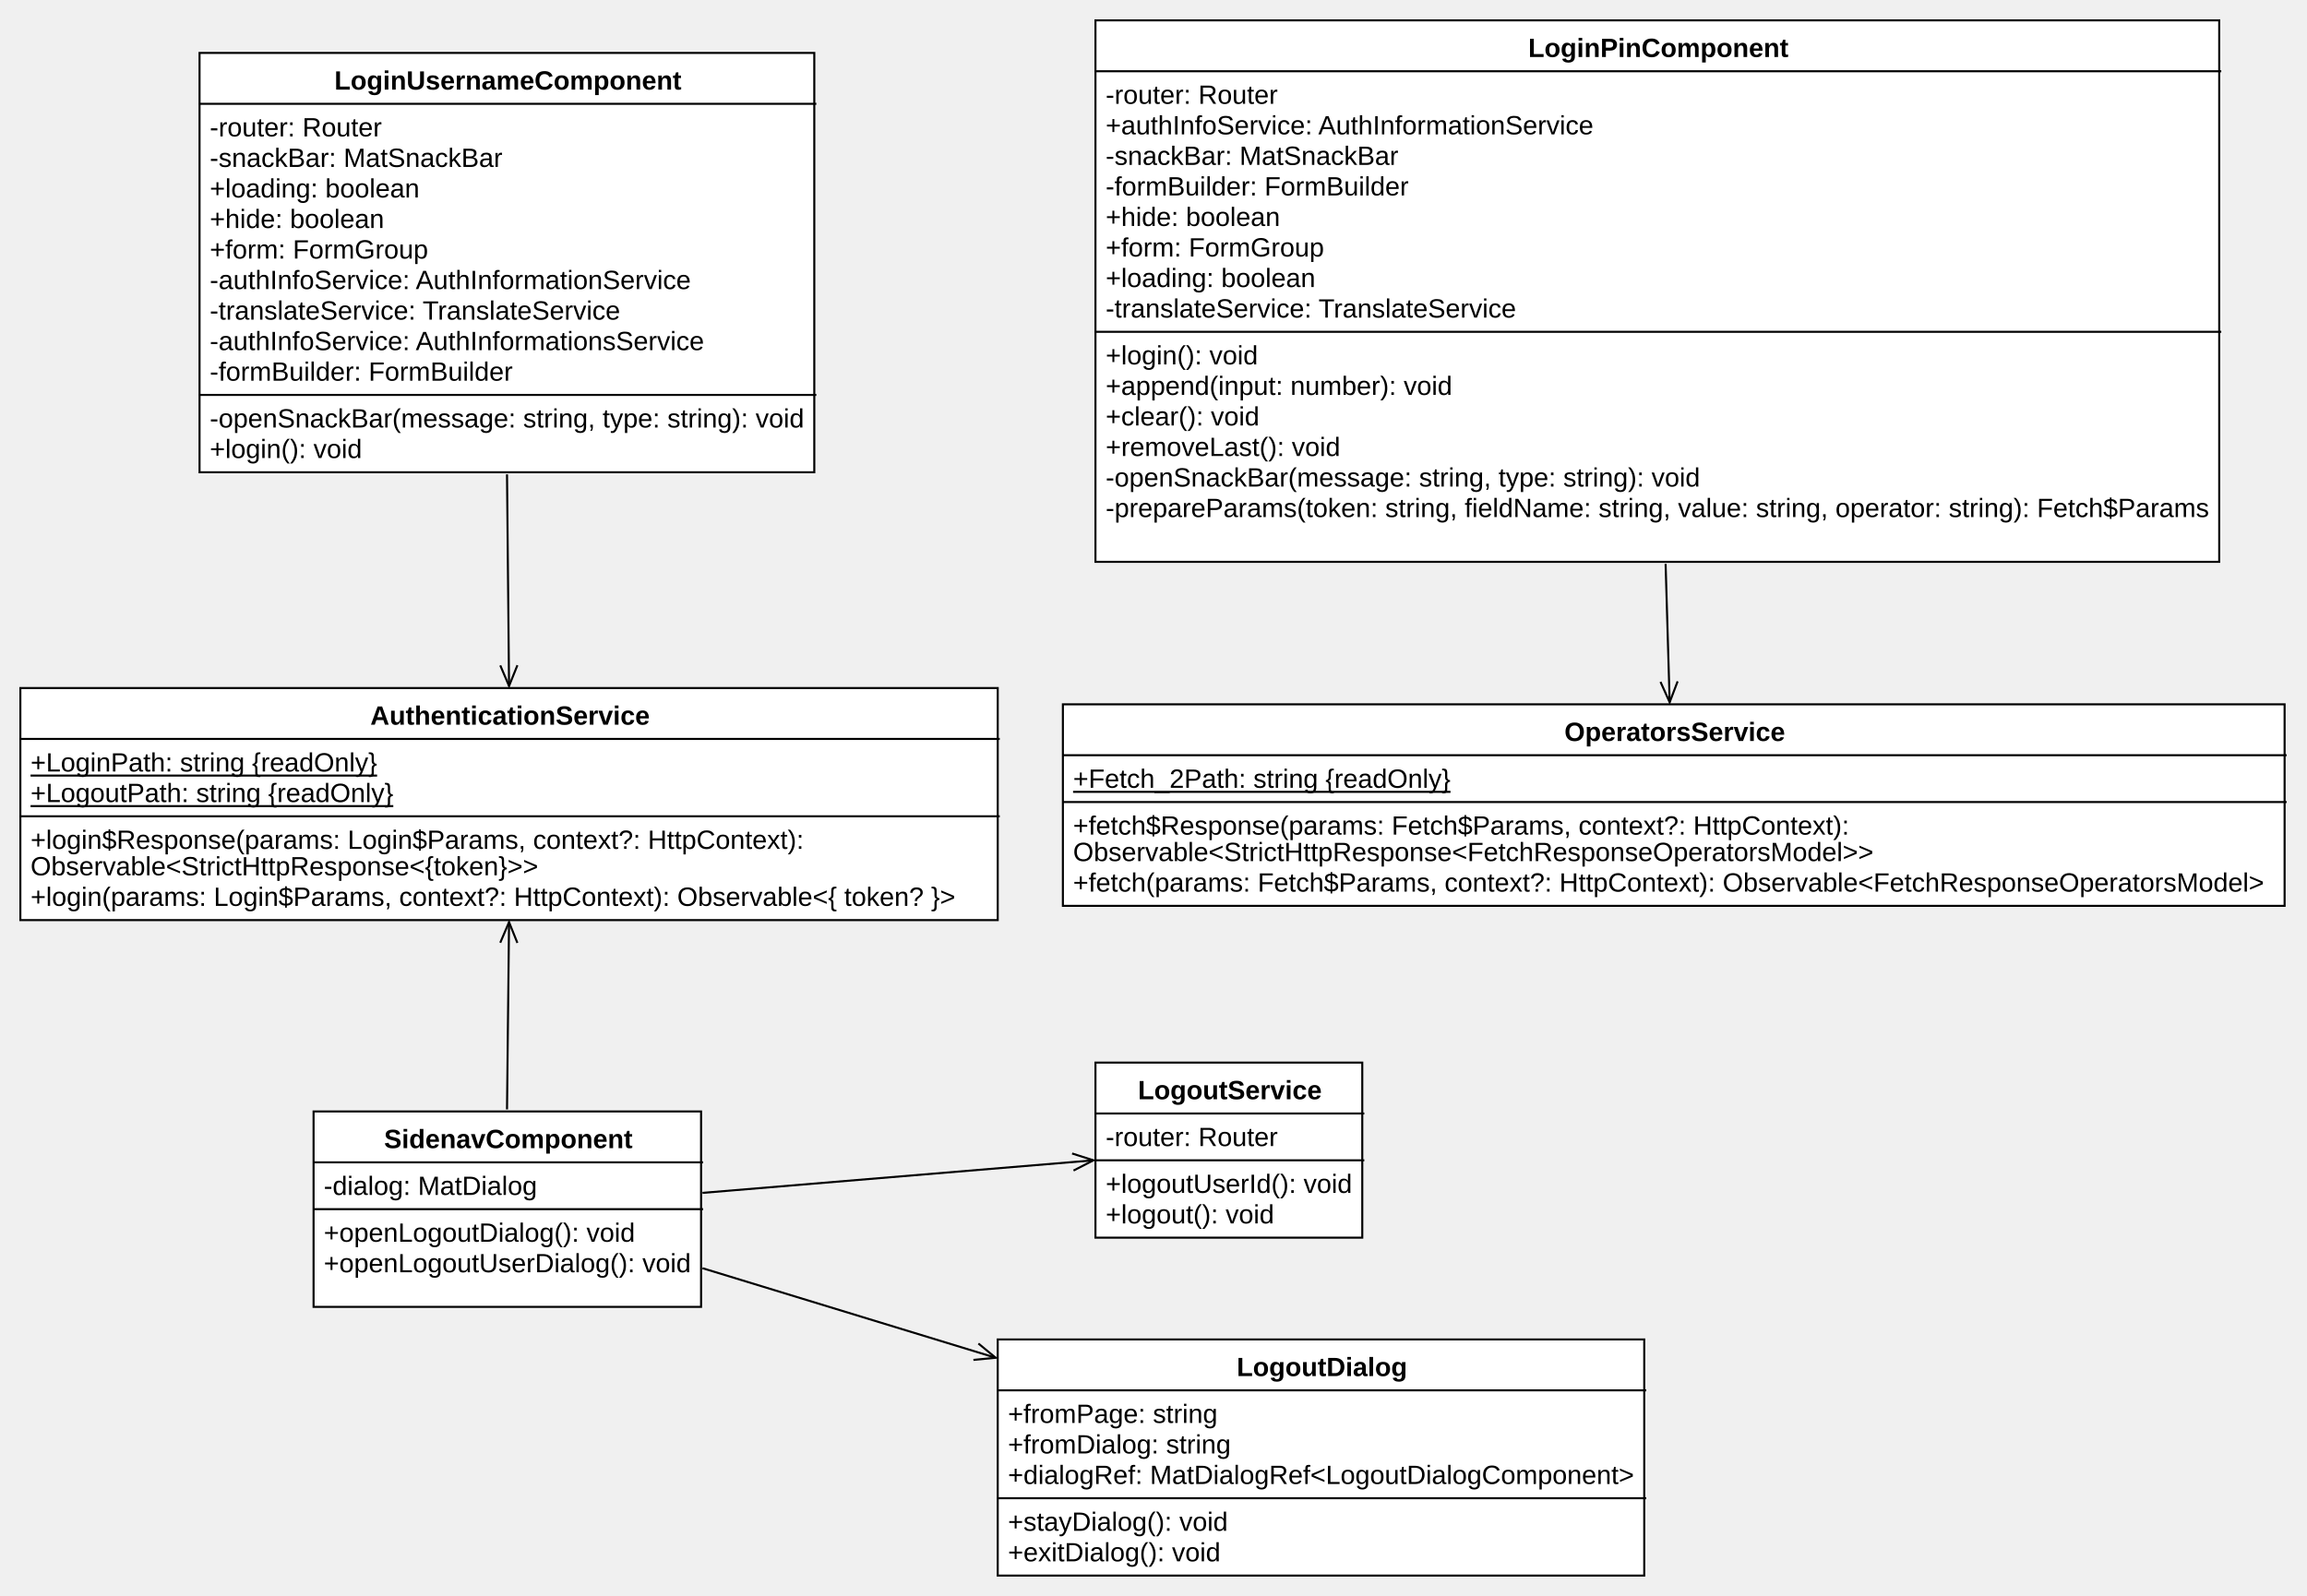
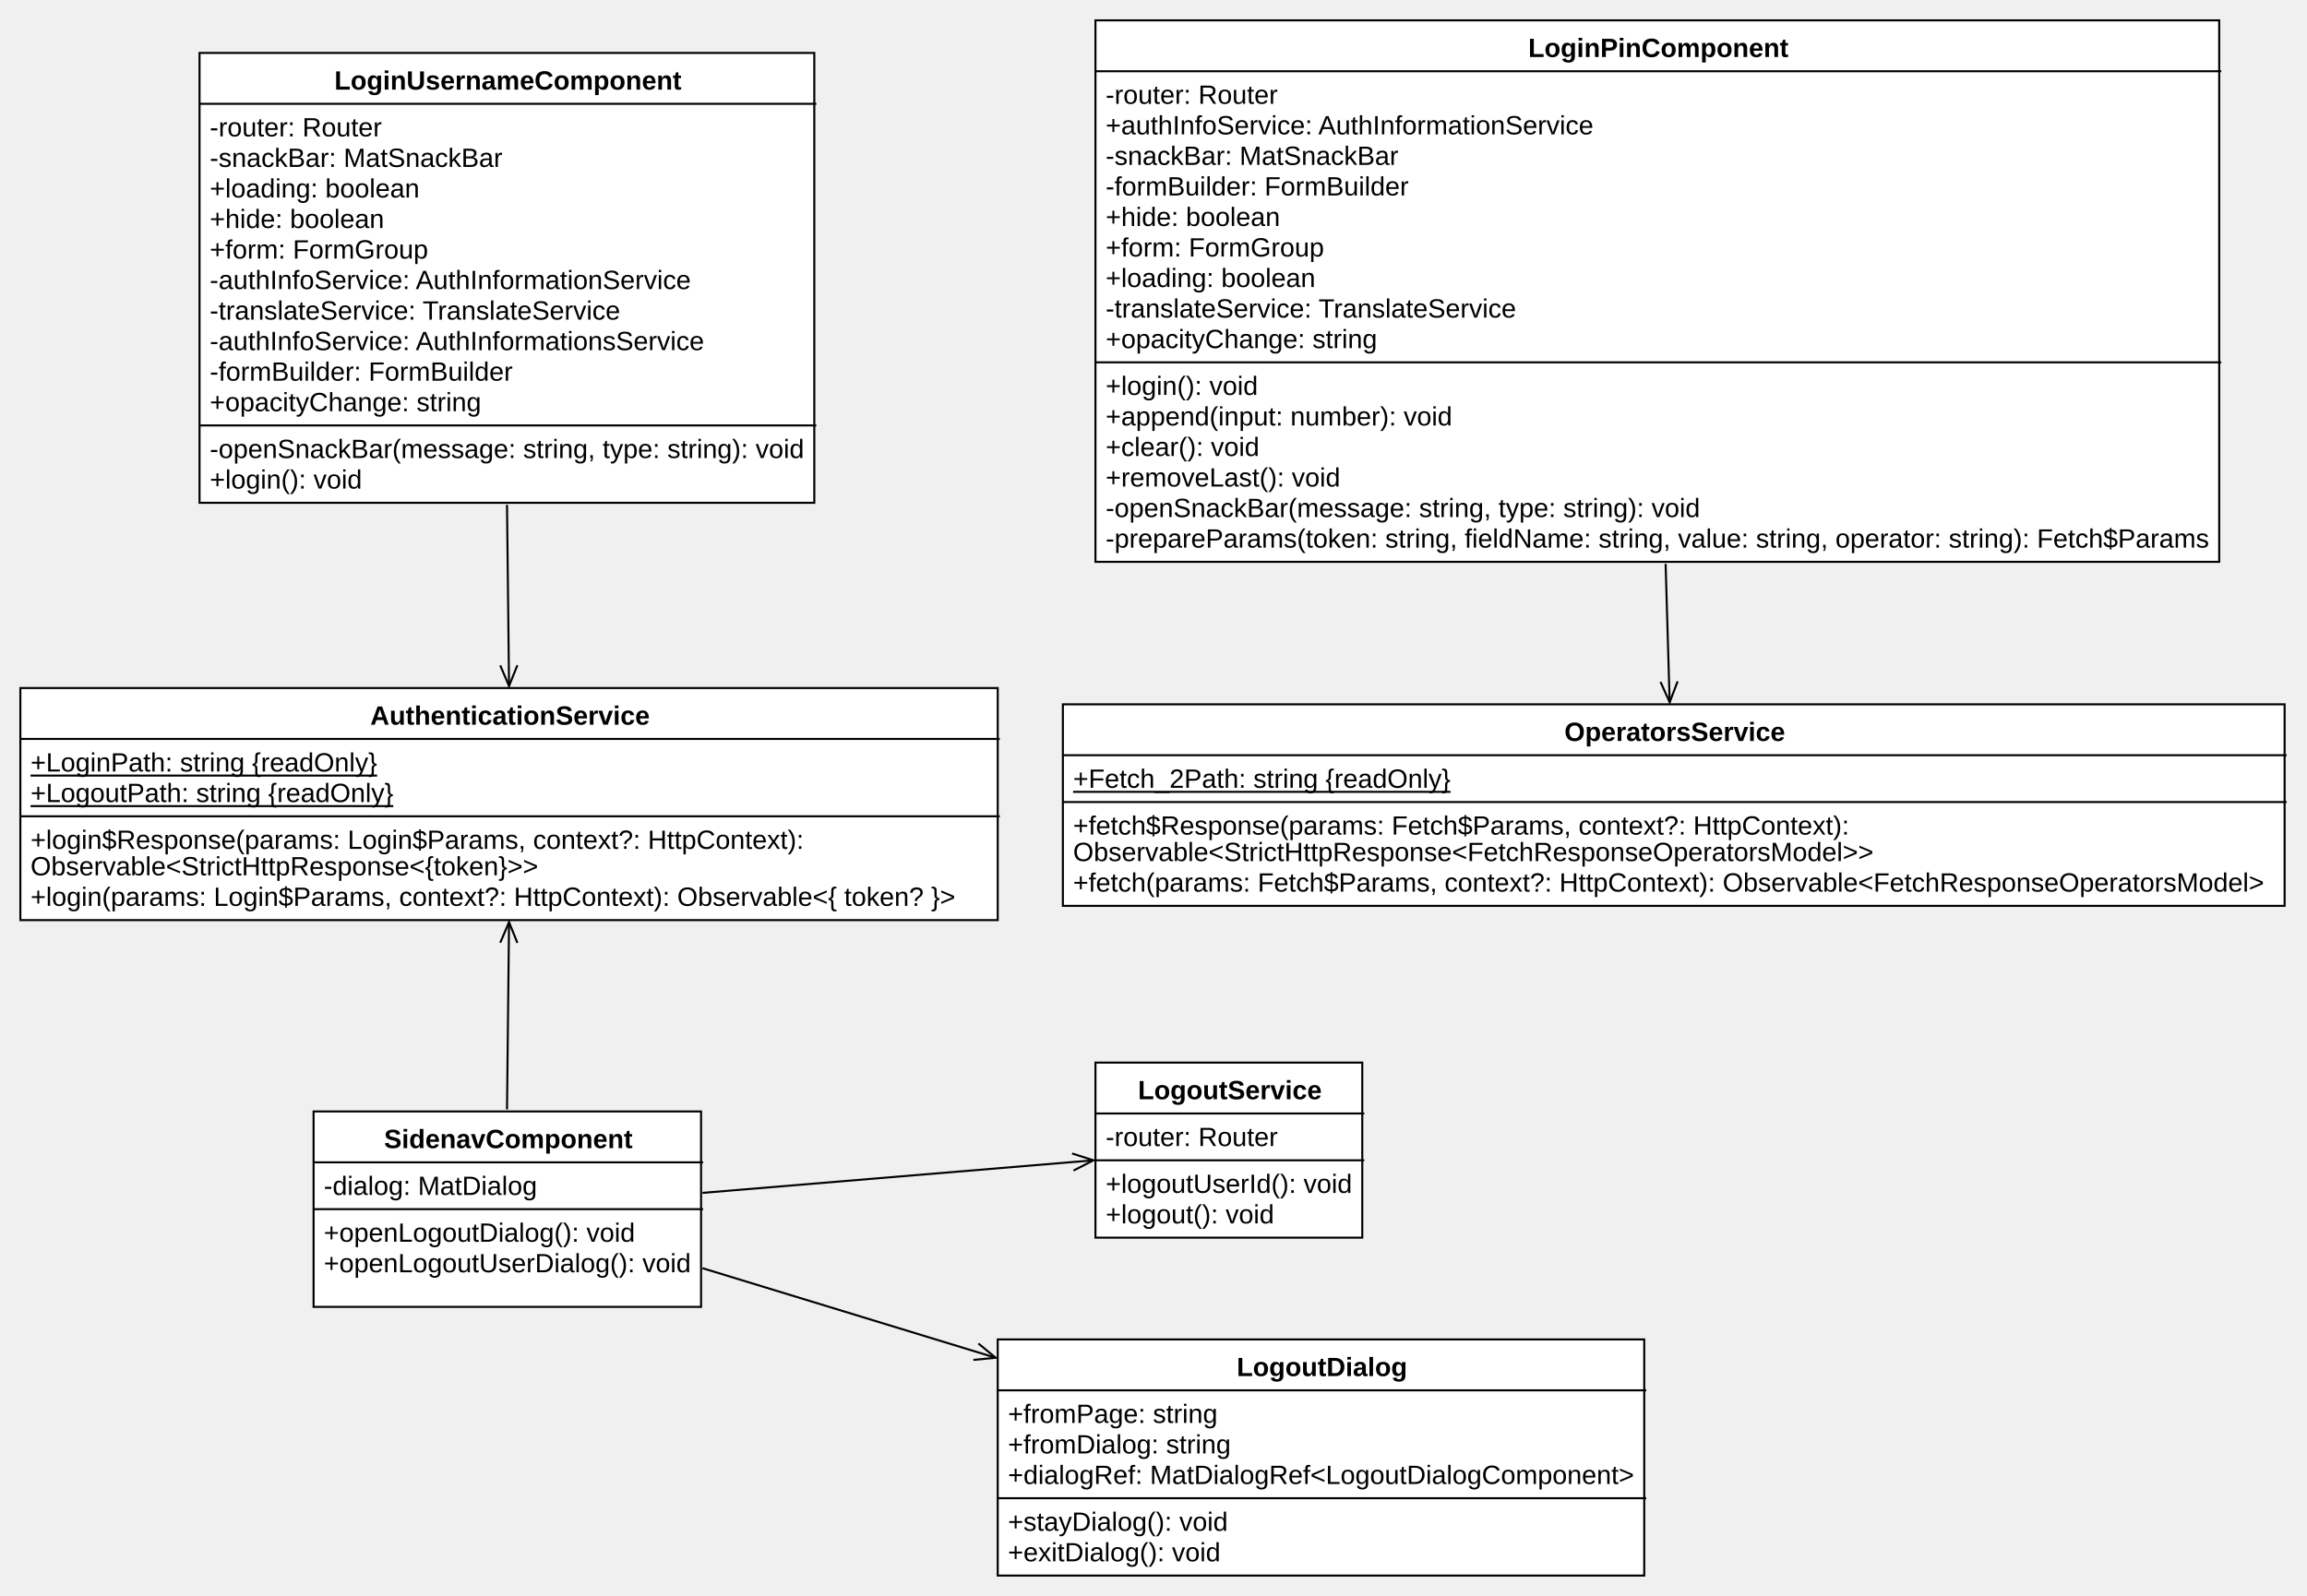
<svg xmlns="http://www.w3.org/2000/svg" version="1.1" width="1133" height="784">
  <defs />
  <g>
    <g>
-       <rect fill="#ffffff" stroke="none" x="552" y="392" width="301.91" height="206" transform="matrix(1 0 0 1 -454 -366)" />
-     </g>
-     <g>
-       <path fill="none" stroke="#000000" paint-order="fill stroke markers" d=" M 98 26 L 399.91 26 L 399.91 232 L 98 232 L 98 26 Z Z" stroke-miterlimit="10" stroke-dasharray="" />
+       <rect fill="#ffffff" stroke="none" x="552" y="392" width="301.91" height="221" transform="matrix(1 0 0 1 -454 -366)" />
+     </g>
+     <g>
+       <path fill="none" stroke="#000000" paint-order="fill stroke markers" d=" M 98 26 L 399.91 26 L 399.91 247 L 98 247 L 98 26 Z Z" stroke-miterlimit="10" stroke-dasharray="" />
    </g>
    <g>
      <path fill="none" stroke="#000000" paint-order="fill stroke markers" d=" M 98 51 L 400.91 51" stroke-miterlimit="10" stroke-dasharray="" />
    </g>
    <g>
-       <path fill="none" stroke="#000000" paint-order="fill stroke markers" d=" M 98 194 L 400.91 194" stroke-miterlimit="10" stroke-dasharray="" />
+       <path fill="none" stroke="#000000" paint-order="fill stroke markers" d=" M 98 209 L 400.91 209" stroke-miterlimit="10" stroke-dasharray="" />
    </g>
    <g>
      <g>
        <path fill="none" stroke="none" />
        <text fill="#000000" stroke="none" font-family="Arial" font-size="13px" font-style="normal" font-weight="bold" text-decoration="undefined" x="703.455" y="405.5" text-anchor="middle" dominant-baseline="central" transform="matrix(1 0 0 1 -454 -366)">LoginUsernameComponent</text>
      </g>
    </g>
    <g>
      <g>
        <path fill="none" stroke="none" />
        <text fill="#000000" stroke="none" font-family="Arial" font-size="13px" font-style="normal" font-weight="normal" text-decoration="undefined" x="557" y="428.5" text-anchor="start" dominant-baseline="central" transform="matrix(1 0 0 1 -454 -366)">-router: Router</text>
      </g>
    </g>
    <g>
      <g>
        <path fill="none" stroke="none" />
        <text fill="#000000" stroke="none" font-family="Arial" font-size="13px" font-style="normal" font-weight="normal" text-decoration="undefined" x="557" y="443.5" text-anchor="start" dominant-baseline="central" transform="matrix(1 0 0 1 -454 -366)">-snackBar: MatSnackBar</text>
      </g>
    </g>
    <g>
      <g>
        <path fill="none" stroke="none" />
        <text fill="#000000" stroke="none" font-family="Arial" font-size="13px" font-style="normal" font-weight="normal" text-decoration="undefined" x="557" y="458.5" text-anchor="start" dominant-baseline="central" transform="matrix(1 0 0 1 -454 -366)">+loading: boolean</text>
      </g>
    </g>
    <g>
      <g>
        <path fill="none" stroke="none" />
        <text fill="#000000" stroke="none" font-family="Arial" font-size="13px" font-style="normal" font-weight="normal" text-decoration="undefined" x="557" y="473.5" text-anchor="start" dominant-baseline="central" transform="matrix(1 0 0 1 -454 -366)">+hide: boolean</text>
      </g>
    </g>
    <g>
      <g>
        <path fill="none" stroke="none" />
        <text fill="#000000" stroke="none" font-family="Arial" font-size="13px" font-style="normal" font-weight="normal" text-decoration="undefined" x="557" y="488.5" text-anchor="start" dominant-baseline="central" transform="matrix(1 0 0 1 -454 -366)">+form: FormGroup</text>
      </g>
    </g>
    <g>
      <g>
        <path fill="none" stroke="none" />
        <text fill="#000000" stroke="none" font-family="Arial" font-size="13px" font-style="normal" font-weight="normal" text-decoration="undefined" x="557" y="503.5" text-anchor="start" dominant-baseline="central" transform="matrix(1 0 0 1 -454 -366)">-authInfoService: AuthInformationService</text>
      </g>
    </g>
    <g>
      <g>
        <path fill="none" stroke="none" />
        <text fill="#000000" stroke="none" font-family="Arial" font-size="13px" font-style="normal" font-weight="normal" text-decoration="undefined" x="557" y="518.5" text-anchor="start" dominant-baseline="central" transform="matrix(1 0 0 1 -454 -366)">-translateService: TranslateService</text>
      </g>
    </g>
    <g>
      <g>
        <path fill="none" stroke="none" />
        <text fill="#000000" stroke="none" font-family="Arial" font-size="13px" font-style="normal" font-weight="normal" text-decoration="undefined" x="557" y="533.5" text-anchor="start" dominant-baseline="central" transform="matrix(1 0 0 1 -454 -366)">-authInfoService: AuthInformationsService</text>
      </g>
    </g>
    <g>
      <g>
        <path fill="none" stroke="none" />
        <text fill="#000000" stroke="none" font-family="Arial" font-size="13px" font-style="normal" font-weight="normal" text-decoration="undefined" x="557" y="548.5" text-anchor="start" dominant-baseline="central" transform="matrix(1 0 0 1 -454 -366)">-formBuilder: FormBuilder</text>
      </g>
    </g>
    <g>
      <g>
        <path fill="none" stroke="none" />
-         <text fill="#000000" stroke="none" font-family="Arial" font-size="13px" font-style="normal" font-weight="normal" text-decoration="undefined" x="557" y="571.5" text-anchor="start" dominant-baseline="central" transform="matrix(1 0 0 1 -454 -366)">-openSnackBar(message: string, type:
+         <text fill="#000000" stroke="none" font-family="Arial" font-size="13px" font-style="normal" font-weight="normal" text-decoration="undefined" x="557" y="563.5" text-anchor="start" dominant-baseline="central" transform="matrix(1 0 0 1 -454 -366)">+opacityChange: string</text>
+       </g>
+     </g>
+     <g>
+       <g>
+         <path fill="none" stroke="none" />
+         <text fill="#000000" stroke="none" font-family="Arial" font-size="13px" font-style="normal" font-weight="normal" text-decoration="undefined" x="557" y="586.5" text-anchor="start" dominant-baseline="central" transform="matrix(1 0 0 1 -454 -366)">-openSnackBar(message: string, type:
                    string): void</text>
      </g>
    </g>
    <g>
      <g>
        <path fill="none" stroke="none" />
-         <text fill="#000000" stroke="none" font-family="Arial" font-size="13px" font-style="normal" font-weight="normal" text-decoration="undefined" x="557" y="586.5" text-anchor="start" dominant-baseline="central" transform="matrix(1 0 0 1 -454 -366)">+login(): void</text>
+         <text fill="#000000" stroke="none" font-family="Arial" font-size="13px" font-style="normal" font-weight="normal" text-decoration="undefined" x="557" y="601.5" text-anchor="start" dominant-baseline="central" transform="matrix(1 0 0 1 -454 -366)">+login(): void</text>
      </g>
    </g>
    <g>
      <rect fill="#ffffff" stroke="none" x="464" y="704" width="480" height="114" transform="matrix(1 0 0 1 -454 -366)" />
    </g>
    <g>
      <path fill="none" stroke="#000000" paint-order="fill stroke markers" d=" M 10 338 L 490 338 L 490 452 L 10 452 L 10 338 Z Z" stroke-miterlimit="10" stroke-dasharray="" />
    </g>
    <g>
      <path fill="none" stroke="#000000" paint-order="fill stroke markers" d=" M 10 363 L 491 363" stroke-miterlimit="10" stroke-dasharray="" />
    </g>
    <g>
      <path fill="none" stroke="#000000" paint-order="fill stroke markers" d=" M 10 401 L 491 401" stroke-miterlimit="10" stroke-dasharray="" />
    </g>
    <g>
      <g>
        <path fill="none" stroke="none" />
        <text fill="#000000" stroke="none" font-family="Arial" font-size="13px" font-style="normal" font-weight="bold" text-decoration="undefined" x="704.5" y="717.5" text-anchor="middle" dominant-baseline="central" transform="matrix(1 0 0 1 -454 -366)">AuthenticationService</text>
      </g>
    </g>
    <g>
      <g>
        <path fill="none" stroke="none" />
        <text fill="#000000" stroke="none" font-family="Arial" font-size="13px" font-style="normal" font-weight="normal" text-decoration="undefined" x="469" y="740.5" text-anchor="start" dominant-baseline="central" transform="matrix(1 0 0 1 -454 -366)">+LoginPath: string {readOnly}</text>
        <path fill="none" stroke="#000000" paint-order="fill stroke markers" d=" M 15 381 L 185.2 381" stroke-miterlimit="10" stroke-dasharray="" />
      </g>
    </g>
    <g>
      <g>
        <path fill="none" stroke="none" />
        <text fill="#000000" stroke="none" font-family="Arial" font-size="13px" font-style="normal" font-weight="normal" text-decoration="undefined" x="469" y="755.5" text-anchor="start" dominant-baseline="central" transform="matrix(1 0 0 1 -454 -366)">+LogoutPath: string {readOnly}</text>
        <path fill="none" stroke="#000000" paint-order="fill stroke markers" d=" M 15 396 L 193.153 396" stroke-miterlimit="10" stroke-dasharray="" />
      </g>
    </g>
    <g>
      <g>
        <path fill="none" stroke="none" />
        <text fill="#000000" stroke="none" font-family="Arial" font-size="13px" font-style="normal" font-weight="normal" text-decoration="undefined" x="469" y="778.5" text-anchor="start" dominant-baseline="central" transform="matrix(1 0 0 1 -454 -366)">+login$Response(params: Login$Params,
                    context?: HttpContext):</text>
        <text fill="#000000" stroke="none" font-family="Arial" font-size="13px" font-style="normal" font-weight="normal" text-decoration="undefined" x="469" y="791.5" text-anchor="start" dominant-baseline="central" transform="matrix(1 0 0 1 -454 -366)">
                    Observable&lt;StrictHttpResponse&lt;{token}&gt;&gt;</text>
      </g>
    </g>
    <g>
      <g>
        <path fill="none" stroke="none" />
        <text fill="#000000" stroke="none" font-family="Arial" font-size="13px" font-style="normal" font-weight="normal" text-decoration="undefined" x="469" y="806.5" text-anchor="start" dominant-baseline="central" transform="matrix(1 0 0 1 -454 -366)">+login(params: Login$Params, context?:
                    HttpContext): Observable&lt;{ token? }&gt;</text>
      </g>
    </g>
    <g>
-       <path fill="none" stroke="#000000" paint-order="fill stroke markers" d=" M 249 233 L 250 337" stroke-miterlimit="10" stroke-dasharray="" />
-     </g>
-     <g>
-       <path fill="none" stroke="#000000" paint-order="fill stroke markers" d=" M 245.693 326.878 L 250 337 L 254.112 326.797" stroke-miterlimit="10" stroke-dasharray="" />
+       <path fill="none" stroke="#000000" paint-order="fill stroke markers" d=" M 249 248 L 250 337" stroke-miterlimit="10" stroke-dasharray="" />
+     </g>
+     <g>
+       <path fill="none" stroke="#000000" paint-order="fill stroke markers" d=" M 245.677 326.885 L 250 337 L 254.095 326.791" stroke-miterlimit="10" stroke-dasharray="" />
    </g>
    <g>
      <rect fill="#ffffff" stroke="none" x="992" y="376" width="551.887" height="266" transform="matrix(1 0 0 1 -454 -366)" />
    </g>
    <g>
      <path fill="none" stroke="#000000" paint-order="fill stroke markers" d=" M 538 10 L 1089.887 10 L 1089.887 276 L 538 276 L 538 10 Z Z" stroke-miterlimit="10" stroke-dasharray="" />
    </g>
    <g>
      <path fill="none" stroke="#000000" paint-order="fill stroke markers" d=" M 538 35 L 1090.887 35" stroke-miterlimit="10" stroke-dasharray="" />
    </g>
    <g>
-       <path fill="none" stroke="#000000" paint-order="fill stroke markers" d=" M 538 163 L 1090.887 163" stroke-miterlimit="10" stroke-dasharray="" />
+       <path fill="none" stroke="#000000" paint-order="fill stroke markers" d=" M 538 178 L 1090.887 178" stroke-miterlimit="10" stroke-dasharray="" />
    </g>
    <g>
      <g>
        <path fill="none" stroke="none" />
        <text fill="#000000" stroke="none" font-family="Arial" font-size="13px" font-style="normal" font-weight="bold" text-decoration="undefined" x="1268.443" y="389.5" text-anchor="middle" dominant-baseline="central" transform="matrix(1 0 0 1 -454 -366)">LoginPinComponent</text>
      </g>
    </g>
    <g>
      <g>
        <path fill="none" stroke="none" />
        <text fill="#000000" stroke="none" font-family="Arial" font-size="13px" font-style="normal" font-weight="normal" text-decoration="undefined" x="997" y="412.5" text-anchor="start" dominant-baseline="central" transform="matrix(1 0 0 1 -454 -366)">-router: Router</text>
      </g>
    </g>
    <g>
      <g>
        <path fill="none" stroke="none" />
        <text fill="#000000" stroke="none" font-family="Arial" font-size="13px" font-style="normal" font-weight="normal" text-decoration="undefined" x="997" y="427.5" text-anchor="start" dominant-baseline="central" transform="matrix(1 0 0 1 -454 -366)">+authInfoService: AuthInformationService</text>
      </g>
    </g>
    <g>
      <g>
        <path fill="none" stroke="none" />
        <text fill="#000000" stroke="none" font-family="Arial" font-size="13px" font-style="normal" font-weight="normal" text-decoration="undefined" x="997" y="442.5" text-anchor="start" dominant-baseline="central" transform="matrix(1 0 0 1 -454 -366)">-snackBar: MatSnackBar</text>
      </g>
    </g>
    <g>
      <g>
        <path fill="none" stroke="none" />
        <text fill="#000000" stroke="none" font-family="Arial" font-size="13px" font-style="normal" font-weight="normal" text-decoration="undefined" x="997" y="457.5" text-anchor="start" dominant-baseline="central" transform="matrix(1 0 0 1 -454 -366)">-formBuilder: FormBuilder</text>
      </g>
    </g>
    <g>
      <g>
        <path fill="none" stroke="none" />
        <text fill="#000000" stroke="none" font-family="Arial" font-size="13px" font-style="normal" font-weight="normal" text-decoration="undefined" x="997" y="472.5" text-anchor="start" dominant-baseline="central" transform="matrix(1 0 0 1 -454 -366)">+hide: boolean</text>
      </g>
    </g>
    <g>
      <g>
        <path fill="none" stroke="none" />
        <text fill="#000000" stroke="none" font-family="Arial" font-size="13px" font-style="normal" font-weight="normal" text-decoration="undefined" x="997" y="487.5" text-anchor="start" dominant-baseline="central" transform="matrix(1 0 0 1 -454 -366)">+form: FormGroup</text>
      </g>
    </g>
    <g>
      <g>
        <path fill="none" stroke="none" />
        <text fill="#000000" stroke="none" font-family="Arial" font-size="13px" font-style="normal" font-weight="normal" text-decoration="undefined" x="997" y="502.5" text-anchor="start" dominant-baseline="central" transform="matrix(1 0 0 1 -454 -366)">+loading: boolean</text>
      </g>
    </g>
    <g>
      <g>
        <path fill="none" stroke="none" />
        <text fill="#000000" stroke="none" font-family="Arial" font-size="13px" font-style="normal" font-weight="normal" text-decoration="undefined" x="997" y="517.5" text-anchor="start" dominant-baseline="central" transform="matrix(1 0 0 1 -454 -366)">-translateService: TranslateService</text>
      </g>
    </g>
    <g>
      <g>
        <path fill="none" stroke="none" />
-         <text fill="#000000" stroke="none" font-family="Arial" font-size="13px" font-style="normal" font-weight="normal" text-decoration="undefined" x="997" y="540.5" text-anchor="start" dominant-baseline="central" transform="matrix(1 0 0 1 -454 -366)">+login(): void</text>
-       </g>
-     </g>
-     <g>
-       <g>
-         <path fill="none" stroke="none" />
-         <text fill="#000000" stroke="none" font-family="Arial" font-size="13px" font-style="normal" font-weight="normal" text-decoration="undefined" x="997" y="555.5" text-anchor="start" dominant-baseline="central" transform="matrix(1 0 0 1 -454 -366)">+append(input: number): void</text>
-       </g>
-     </g>
-     <g>
-       <g>
-         <path fill="none" stroke="none" />
-         <text fill="#000000" stroke="none" font-family="Arial" font-size="13px" font-style="normal" font-weight="normal" text-decoration="undefined" x="997" y="570.5" text-anchor="start" dominant-baseline="central" transform="matrix(1 0 0 1 -454 -366)">+clear(): void</text>
-       </g>
-     </g>
-     <g>
-       <g>
-         <path fill="none" stroke="none" />
-         <text fill="#000000" stroke="none" font-family="Arial" font-size="13px" font-style="normal" font-weight="normal" text-decoration="undefined" x="997" y="585.5" text-anchor="start" dominant-baseline="central" transform="matrix(1 0 0 1 -454 -366)">+removeLast(): void</text>
-       </g>
-     </g>
-     <g>
-       <g>
-         <path fill="none" stroke="none" />
-         <text fill="#000000" stroke="none" font-family="Arial" font-size="13px" font-style="normal" font-weight="normal" text-decoration="undefined" x="997" y="600.5" text-anchor="start" dominant-baseline="central" transform="matrix(1 0 0 1 -454 -366)">-openSnackBar(message: string, type:
+         <text fill="#000000" stroke="none" font-family="Arial" font-size="13px" font-style="normal" font-weight="normal" text-decoration="undefined" x="997" y="532.5" text-anchor="start" dominant-baseline="central" transform="matrix(1 0 0 1 -454 -366)">+opacityChange: string</text>
+       </g>
+     </g>
+     <g>
+       <g>
+         <path fill="none" stroke="none" />
+         <text fill="#000000" stroke="none" font-family="Arial" font-size="13px" font-style="normal" font-weight="normal" text-decoration="undefined" x="997" y="555.5" text-anchor="start" dominant-baseline="central" transform="matrix(1 0 0 1 -454 -366)">+login(): void</text>
+       </g>
+     </g>
+     <g>
+       <g>
+         <path fill="none" stroke="none" />
+         <text fill="#000000" stroke="none" font-family="Arial" font-size="13px" font-style="normal" font-weight="normal" text-decoration="undefined" x="997" y="570.5" text-anchor="start" dominant-baseline="central" transform="matrix(1 0 0 1 -454 -366)">+append(input: number): void</text>
+       </g>
+     </g>
+     <g>
+       <g>
+         <path fill="none" stroke="none" />
+         <text fill="#000000" stroke="none" font-family="Arial" font-size="13px" font-style="normal" font-weight="normal" text-decoration="undefined" x="997" y="585.5" text-anchor="start" dominant-baseline="central" transform="matrix(1 0 0 1 -454 -366)">+clear(): void</text>
+       </g>
+     </g>
+     <g>
+       <g>
+         <path fill="none" stroke="none" />
+         <text fill="#000000" stroke="none" font-family="Arial" font-size="13px" font-style="normal" font-weight="normal" text-decoration="undefined" x="997" y="600.5" text-anchor="start" dominant-baseline="central" transform="matrix(1 0 0 1 -454 -366)">+removeLast(): void</text>
+       </g>
+     </g>
+     <g>
+       <g>
+         <path fill="none" stroke="none" />
+         <text fill="#000000" stroke="none" font-family="Arial" font-size="13px" font-style="normal" font-weight="normal" text-decoration="undefined" x="997" y="615.5" text-anchor="start" dominant-baseline="central" transform="matrix(1 0 0 1 -454 -366)">-openSnackBar(message: string, type:
                    string): void</text>
      </g>
    </g>
    <g>
      <g>
        <path fill="none" stroke="none" />
-         <text fill="#000000" stroke="none" font-family="Arial" font-size="13px" font-style="normal" font-weight="normal" text-decoration="undefined" x="997" y="615.5" text-anchor="start" dominant-baseline="central" transform="matrix(1 0 0 1 -454 -366)">-prepareParams(token: string, fieldName:
+         <text fill="#000000" stroke="none" font-family="Arial" font-size="13px" font-style="normal" font-weight="normal" text-decoration="undefined" x="997" y="630.5" text-anchor="start" dominant-baseline="central" transform="matrix(1 0 0 1 -454 -366)">-prepareParams(token: string, fieldName:
                    string, value: string, operator: string): Fetch$Params</text>
      </g>
    </g>
    <g>
      <rect fill="#ffffff" stroke="none" x="976" y="712" width="600" height="99" transform="matrix(1 0 0 1 -454 -366)" />
    </g>
    <g>
      <path fill="none" stroke="#000000" paint-order="fill stroke markers" d=" M 522 346 L 1122 346 L 1122 445 L 522 445 L 522 346 Z Z" stroke-miterlimit="10" stroke-dasharray="" />
    </g>
    <g>
      <path fill="none" stroke="#000000" paint-order="fill stroke markers" d=" M 522 371 L 1123 371" stroke-miterlimit="10" stroke-dasharray="" />
    </g>
    <g>
      <path fill="none" stroke="#000000" paint-order="fill stroke markers" d=" M 522 394 L 1123 394" stroke-miterlimit="10" stroke-dasharray="" />
    </g>
    <g>
      <g>
        <path fill="none" stroke="none" />
        <text fill="#000000" stroke="none" font-family="Arial" font-size="13px" font-style="normal" font-weight="bold" text-decoration="undefined" x="1276.5" y="725.5" text-anchor="middle" dominant-baseline="central" transform="matrix(1 0 0 1 -454 -366)">OperatorsService</text>
      </g>
    </g>
    <g>
      <g>
        <path fill="none" stroke="none" />
        <text fill="#000000" stroke="none" font-family="Arial" font-size="13px" font-style="normal" font-weight="normal" text-decoration="undefined" x="981" y="748.5" text-anchor="start" dominant-baseline="central" transform="matrix(1 0 0 1 -454 -366)">+Fetch_2Path: string {readOnly}</text>
        <path fill="none" stroke="#000000" paint-order="fill stroke markers" d=" M 527 389 L 712.364 389" stroke-miterlimit="10" stroke-dasharray="" />
      </g>
    </g>
    <g>
      <g>
        <path fill="none" stroke="none" />
        <text fill="#000000" stroke="none" font-family="Arial" font-size="13px" font-style="normal" font-weight="normal" text-decoration="undefined" x="981" y="771.5" text-anchor="start" dominant-baseline="central" transform="matrix(1 0 0 1 -454 -366)">+fetch$Response(params: Fetch$Params,
                    context?: HttpContext):</text>
        <text fill="#000000" stroke="none" font-family="Arial" font-size="13px" font-style="normal" font-weight="normal" text-decoration="undefined" x="981" y="784.5" text-anchor="start" dominant-baseline="central" transform="matrix(1 0 0 1 -454 -366)">
                    Observable&lt;StrictHttpResponse&lt;FetchResponseOperatorsModel&gt;&gt;</text>
      </g>
    </g>
    <g>
      <g>
        <path fill="none" stroke="none" />
        <text fill="#000000" stroke="none" font-family="Arial" font-size="13px" font-style="normal" font-weight="normal" text-decoration="undefined" x="981" y="799.5" text-anchor="start" dominant-baseline="central" transform="matrix(1 0 0 1 -454 -366)">+fetch(params: Fetch$Params, context?:
                    HttpContext): Observable&lt;FetchResponseOperatorsModel&gt;</text>
      </g>
    </g>
    <g>
      <path fill="none" stroke="#000000" paint-order="fill stroke markers" d=" M 818 277 L 820 345" stroke-miterlimit="10" stroke-dasharray="" />
    </g>
    <g>
      <path fill="none" stroke="#000000" paint-order="fill stroke markers" d=" M 815.494 334.965 L 820 345 L 823.909 334.718" stroke-miterlimit="10" stroke-dasharray="" />
    </g>
    <g>
      <rect fill="#ffffff" stroke="none" x="608" y="912" width="190.305" height="96" transform="matrix(1 0 0 1 -454 -366)" />
    </g>
    <g>
      <path fill="none" stroke="#000000" paint-order="fill stroke markers" d=" M 154 546 L 344.305 546 L 344.305 642 L 154 642 L 154 546 Z Z" stroke-miterlimit="10" stroke-dasharray="" />
    </g>
    <g>
      <path fill="none" stroke="#000000" paint-order="fill stroke markers" d=" M 154 571 L 345.305 571" stroke-miterlimit="10" stroke-dasharray="" />
    </g>
    <g>
      <path fill="none" stroke="#000000" paint-order="fill stroke markers" d=" M 154 594 L 345.305 594" stroke-miterlimit="10" stroke-dasharray="" />
    </g>
    <g>
      <g>
        <path fill="none" stroke="none" />
        <text fill="#000000" stroke="none" font-family="Arial" font-size="13px" font-style="normal" font-weight="bold" text-decoration="undefined" x="703.653" y="925.5" text-anchor="middle" dominant-baseline="central" transform="matrix(1 0 0 1 -454 -366)">SidenavComponent</text>
      </g>
    </g>
    <g>
      <g>
        <path fill="none" stroke="none" />
        <text fill="#000000" stroke="none" font-family="Arial" font-size="13px" font-style="normal" font-weight="normal" text-decoration="undefined" x="613" y="948.5" text-anchor="start" dominant-baseline="central" transform="matrix(1 0 0 1 -454 -366)">-dialog: MatDialog</text>
      </g>
    </g>
    <g>
      <g>
        <path fill="none" stroke="none" />
        <text fill="#000000" stroke="none" font-family="Arial" font-size="13px" font-style="normal" font-weight="normal" text-decoration="undefined" x="613" y="971.5" text-anchor="start" dominant-baseline="central" transform="matrix(1 0 0 1 -454 -366)">+openLogoutDialog(): void</text>
      </g>
    </g>
    <g>
      <g>
        <path fill="none" stroke="none" />
        <text fill="#000000" stroke="none" font-family="Arial" font-size="13px" font-style="normal" font-weight="normal" text-decoration="undefined" x="613" y="986.5" text-anchor="start" dominant-baseline="central" transform="matrix(1 0 0 1 -454 -366)">+openLogoutUserDialog(): void</text>
      </g>
    </g>
    <g>
      <path fill="none" stroke="#000000" paint-order="fill stroke markers" d=" M 249 545 L 250 453" stroke-miterlimit="10" stroke-dasharray="" />
    </g>
    <g>
      <path fill="none" stroke="#000000" paint-order="fill stroke markers" d=" M 254.099 463.208 L 250 453 L 245.68 463.116" stroke-miterlimit="10" stroke-dasharray="" />
    </g>
    <g>
      <rect fill="#ffffff" stroke="none" x="944" y="1024" width="317.506" height="116" transform="matrix(1 0 0 1 -454 -366)" />
    </g>
    <g>
      <path fill="none" stroke="#000000" paint-order="fill stroke markers" d=" M 490 658 L 807.506 658 L 807.506 774 L 490 774 L 490 658 Z Z" stroke-miterlimit="10" stroke-dasharray="" />
    </g>
    <g>
      <path fill="none" stroke="#000000" paint-order="fill stroke markers" d=" M 490 683 L 808.506 683" stroke-miterlimit="10" stroke-dasharray="" />
    </g>
    <g>
      <path fill="none" stroke="#000000" paint-order="fill stroke markers" d=" M 490 736 L 808.506 736" stroke-miterlimit="10" stroke-dasharray="" />
    </g>
    <g>
      <g>
        <path fill="none" stroke="none" />
        <text fill="#000000" stroke="none" font-family="Arial" font-size="13px" font-style="normal" font-weight="bold" text-decoration="undefined" x="1103.253" y="1037.5" text-anchor="middle" dominant-baseline="central" transform="matrix(1 0 0 1 -454 -366)">LogoutDialog</text>
      </g>
    </g>
    <g>
      <g>
        <path fill="none" stroke="none" />
        <text fill="#000000" stroke="none" font-family="Arial" font-size="13px" font-style="normal" font-weight="normal" text-decoration="undefined" x="949" y="1060.5" text-anchor="start" dominant-baseline="central" transform="matrix(1 0 0 1 -454 -366)">+fromPage: string</text>
      </g>
    </g>
    <g>
      <g>
        <path fill="none" stroke="none" />
        <text fill="#000000" stroke="none" font-family="Arial" font-size="13px" font-style="normal" font-weight="normal" text-decoration="undefined" x="949" y="1075.5" text-anchor="start" dominant-baseline="central" transform="matrix(1 0 0 1 -454 -366)">+fromDialog: string</text>
      </g>
    </g>
    <g>
      <g>
        <path fill="none" stroke="none" />
        <text fill="#000000" stroke="none" font-family="Arial" font-size="13px" font-style="normal" font-weight="normal" text-decoration="undefined" x="949" y="1090.5" text-anchor="start" dominant-baseline="central" transform="matrix(1 0 0 1 -454 -366)">+dialogRef:
                    MatDialogRef&lt;LogoutDialogComponent&gt;</text>
      </g>
    </g>
    <g>
      <g>
        <path fill="none" stroke="none" />
        <text fill="#000000" stroke="none" font-family="Arial" font-size="13px" font-style="normal" font-weight="normal" text-decoration="undefined" x="949" y="1113.5" text-anchor="start" dominant-baseline="central" transform="matrix(1 0 0 1 -454 -366)">+stayDialog(): void</text>
      </g>
    </g>
    <g>
      <g>
        <path fill="none" stroke="none" />
        <text fill="#000000" stroke="none" font-family="Arial" font-size="13px" font-style="normal" font-weight="normal" text-decoration="undefined" x="949" y="1128.5" text-anchor="start" dominant-baseline="central" transform="matrix(1 0 0 1 -454 -366)">+exitDialog(): void</text>
      </g>
    </g>
    <g>
      <path fill="none" stroke="#000000" paint-order="fill stroke markers" d=" M 345 623 L 489 667" stroke-miterlimit="10" stroke-dasharray="" />
    </g>
    <g>
      <path fill="none" stroke="#000000" paint-order="fill stroke markers" d=" M 478.051 668.056 L 489 667 L 480.511 660.004" stroke-miterlimit="10" stroke-dasharray="" />
    </g>
    <g>
      <rect fill="#ffffff" stroke="none" x="992" y="888" width="131.031" height="86" transform="matrix(1 0 0 1 -454 -366)" />
    </g>
    <g>
      <path fill="none" stroke="#000000" paint-order="fill stroke markers" d=" M 538 522 L 669.031 522 L 669.031 608 L 538 608 L 538 522 Z Z" stroke-miterlimit="10" stroke-dasharray="" />
    </g>
    <g>
      <path fill="none" stroke="#000000" paint-order="fill stroke markers" d=" M 538 547 L 670.031 547" stroke-miterlimit="10" stroke-dasharray="" />
    </g>
    <g>
      <path fill="none" stroke="#000000" paint-order="fill stroke markers" d=" M 538 570 L 670.031 570" stroke-miterlimit="10" stroke-dasharray="" />
    </g>
    <g>
      <g>
        <path fill="none" stroke="none" />
        <text fill="#000000" stroke="none" font-family="Arial" font-size="13px" font-style="normal" font-weight="bold" text-decoration="undefined" x="1058.015" y="901.5" text-anchor="middle" dominant-baseline="central" transform="matrix(1 0 0 1 -454 -366)">LogoutService</text>
      </g>
    </g>
    <g>
      <g>
        <path fill="none" stroke="none" />
        <text fill="#000000" stroke="none" font-family="Arial" font-size="13px" font-style="normal" font-weight="normal" text-decoration="undefined" x="997" y="924.5" text-anchor="start" dominant-baseline="central" transform="matrix(1 0 0 1 -454 -366)">-router: Router</text>
      </g>
    </g>
    <g>
      <g>
        <path fill="none" stroke="none" />
        <text fill="#000000" stroke="none" font-family="Arial" font-size="13px" font-style="normal" font-weight="normal" text-decoration="undefined" x="997" y="947.5" text-anchor="start" dominant-baseline="central" transform="matrix(1 0 0 1 -454 -366)">+logoutUserId(): void</text>
      </g>
    </g>
    <g>
      <g>
        <path fill="none" stroke="none" />
        <text fill="#000000" stroke="none" font-family="Arial" font-size="13px" font-style="normal" font-weight="normal" text-decoration="undefined" x="997" y="962.5" text-anchor="start" dominant-baseline="central" transform="matrix(1 0 0 1 -454 -366)">+logout(): void</text>
      </g>
    </g>
    <g>
      <path fill="none" stroke="#000000" paint-order="fill stroke markers" d=" M 345 586 L 537 570" stroke-miterlimit="10" stroke-dasharray="" />
    </g>
    <g>
      <path fill="none" stroke="#000000" paint-order="fill stroke markers" d=" M 527.222 575.039 L 537 570 L 526.523 566.649" stroke-miterlimit="10" stroke-dasharray="" />
    </g>
  </g>
</svg>
